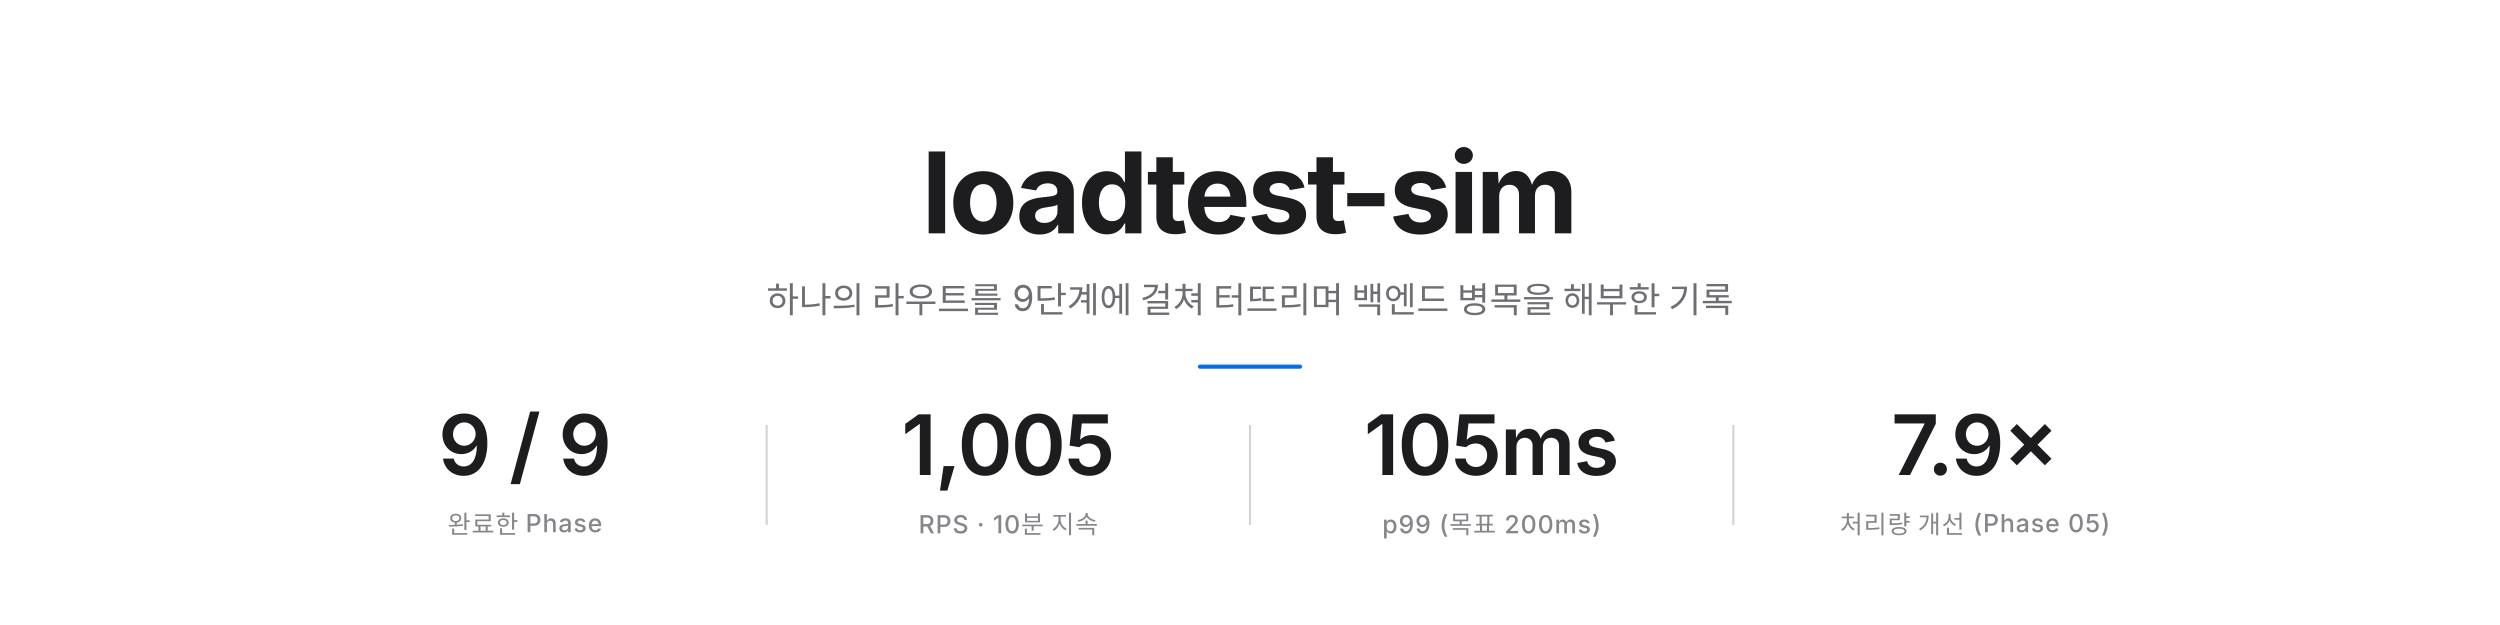
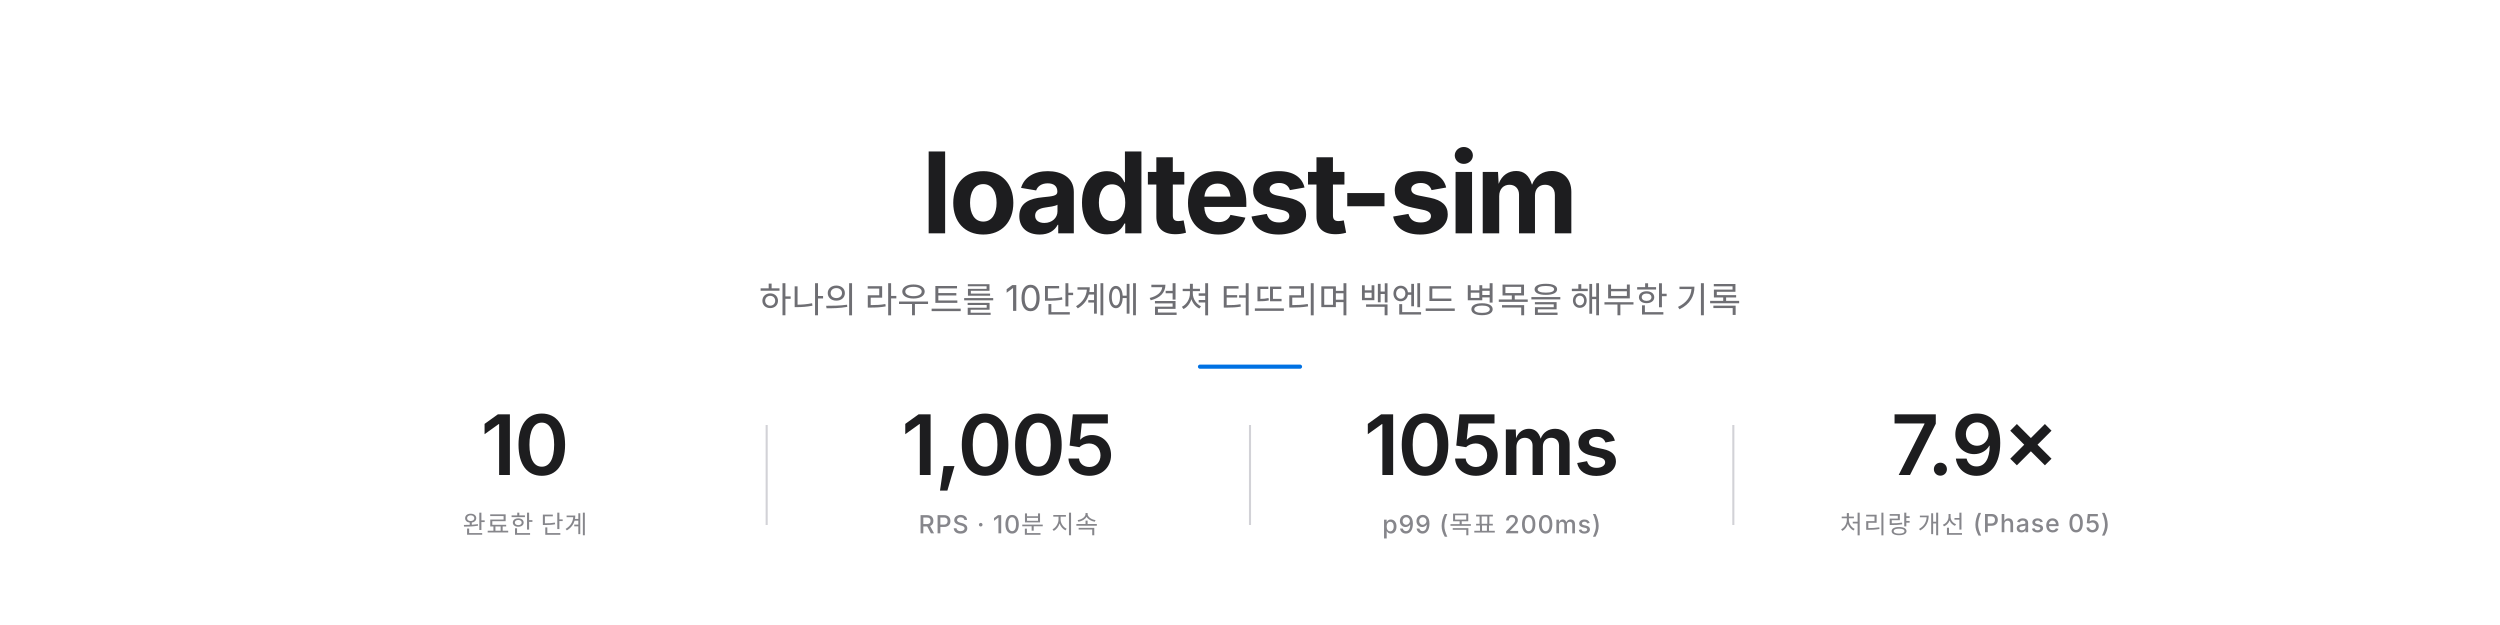
- <svg xmlns="http://www.w3.org/2000/svg" viewBox="0 0 1200 300" width="1200" height="300" role="img" aria-label="loadtest-sim — 하나의 라우트를 9단계에 걸쳐 터뜨리며 백엔드 병목을 해부한 기록">
+ <svg xmlns="http://www.w3.org/2000/svg" viewBox="0 0 1200 300" width="1200" height="300" role="img" aria-label="loadtest-sim — 하나의 라우트를 10단계에 걸쳐 터뜨리며 백엔드 병목을 해부한 기록">
  <text x="600" y="112" font-family="-apple-system, BlinkMacSystemFont, 'Apple SD Gothic Neo', 'Segoe UI', 'Malgun Gothic', 'Noto Sans KR', system-ui, sans-serif" font-size="54" font-weight="700" letter-spacing="-1.6" fill="#1d1d1f" text-anchor="middle">loadtest​-sim</text>
-   <text x="600" y="150" font-family="-apple-system, BlinkMacSystemFont, 'Apple SD Gothic Neo', 'Segoe UI', 'Malgun Gothic', 'Noto Sans KR', system-ui, sans-serif" font-size="17" font-weight="400" fill="#6e6e73" text-anchor="middle">하나의 라우트를 9단계에 걸쳐 터뜨리며 백엔드 병목을 해부한 기록</text>
+   <text x="600" y="150" font-family="-apple-system, BlinkMacSystemFont, 'Apple SD Gothic Neo', 'Segoe UI', 'Malgun Gothic', 'Noto Sans KR', system-ui, sans-serif" font-size="17" font-weight="400" fill="#6e6e73" text-anchor="middle">하나의 라우트를 10단계에 걸쳐 터뜨리며 백엔드 병목을 해부한 기록</text>
  <line x1="576" y1="176" x2="624" y2="176" stroke="#0071e3" stroke-width="2" stroke-linecap="round" />
  <line x1="368" y1="204" x2="368" y2="252" stroke="#d2d2d7" stroke-width="1" />
  <line x1="600" y1="204" x2="600" y2="252" stroke="#d2d2d7" stroke-width="1" />
  <line x1="832" y1="204" x2="832" y2="252" stroke="#d2d2d7" stroke-width="1" />
-   <text x="252" y="228" font-family="-apple-system, BlinkMacSystemFont, 'Apple SD Gothic Neo', 'Segoe UI', 'Malgun Gothic', 'Noto Sans KR', system-ui, sans-serif" font-size="40" font-weight="600" letter-spacing="-0.8" fill="#1d1d1f" text-anchor="middle">9 / 9</text>
-   <text x="252" y="256" font-family="-apple-system, BlinkMacSystemFont, 'Apple SD Gothic Neo', 'Segoe UI', 'Malgun Gothic', 'Noto Sans KR', system-ui, sans-serif" font-size="12" font-weight="500" letter-spacing="0.4" fill="#86868b" text-anchor="middle">완료한 Phase</text>
+   <text x="252" y="228" font-family="-apple-system, BlinkMacSystemFont, 'Apple SD Gothic Neo', 'Segoe UI', 'Malgun Gothic', 'Noto Sans KR', system-ui, sans-serif" font-size="40" font-weight="600" letter-spacing="-0.8" fill="#1d1d1f" text-anchor="middle">10</text>
+   <text x="252" y="256" font-family="-apple-system, BlinkMacSystemFont, 'Apple SD Gothic Neo', 'Segoe UI', 'Malgun Gothic', 'Noto Sans KR', system-ui, sans-serif" font-size="12" font-weight="500" letter-spacing="0.4" fill="#86868b" text-anchor="middle">완료한 단계</text>
  <text x="484" y="228" font-family="-apple-system, BlinkMacSystemFont, 'Apple SD Gothic Neo', 'Segoe UI', 'Malgun Gothic', 'Noto Sans KR', system-ui, sans-serif" font-size="40" font-weight="600" letter-spacing="-0.8" fill="#1d1d1f" text-anchor="middle">1,005</text>
  <text x="484" y="256" font-family="-apple-system, BlinkMacSystemFont, 'Apple SD Gothic Neo', 'Segoe UI', 'Malgun Gothic', 'Noto Sans KR', system-ui, sans-serif" font-size="12" font-weight="500" letter-spacing="0.4" fill="#86868b" text-anchor="middle">RPS · 10분 지속</text>
  <text x="716" y="228" font-family="-apple-system, BlinkMacSystemFont, 'Apple SD Gothic Neo', 'Segoe UI', 'Malgun Gothic', 'Noto Sans KR', system-ui, sans-serif" font-size="40" font-weight="600" letter-spacing="-0.8" fill="#1d1d1f" text-anchor="middle">105ms</text>
  <text x="716" y="256" font-family="-apple-system, BlinkMacSystemFont, 'Apple SD Gothic Neo', 'Segoe UI', 'Malgun Gothic', 'Noto Sans KR', system-ui, sans-serif" font-size="12" font-weight="500" letter-spacing="0.4" fill="#86868b" text-anchor="middle">p99 (목표 200ms)</text>
  <text x="948" y="228" font-family="-apple-system, BlinkMacSystemFont, 'Apple SD Gothic Neo', 'Segoe UI', 'Malgun Gothic', 'Noto Sans KR', system-ui, sans-serif" font-size="40" font-weight="600" letter-spacing="-0.8" fill="#1d1d1f" text-anchor="middle">7.9×</text>
  <text x="948" y="256" font-family="-apple-system, BlinkMacSystemFont, 'Apple SD Gothic Neo', 'Segoe UI', 'Malgun Gothic', 'Noto Sans KR', system-ui, sans-serif" font-size="12" font-weight="500" letter-spacing="0.4" fill="#86868b" text-anchor="middle">처리량 개선 (Phase 05)</text>
</svg>
